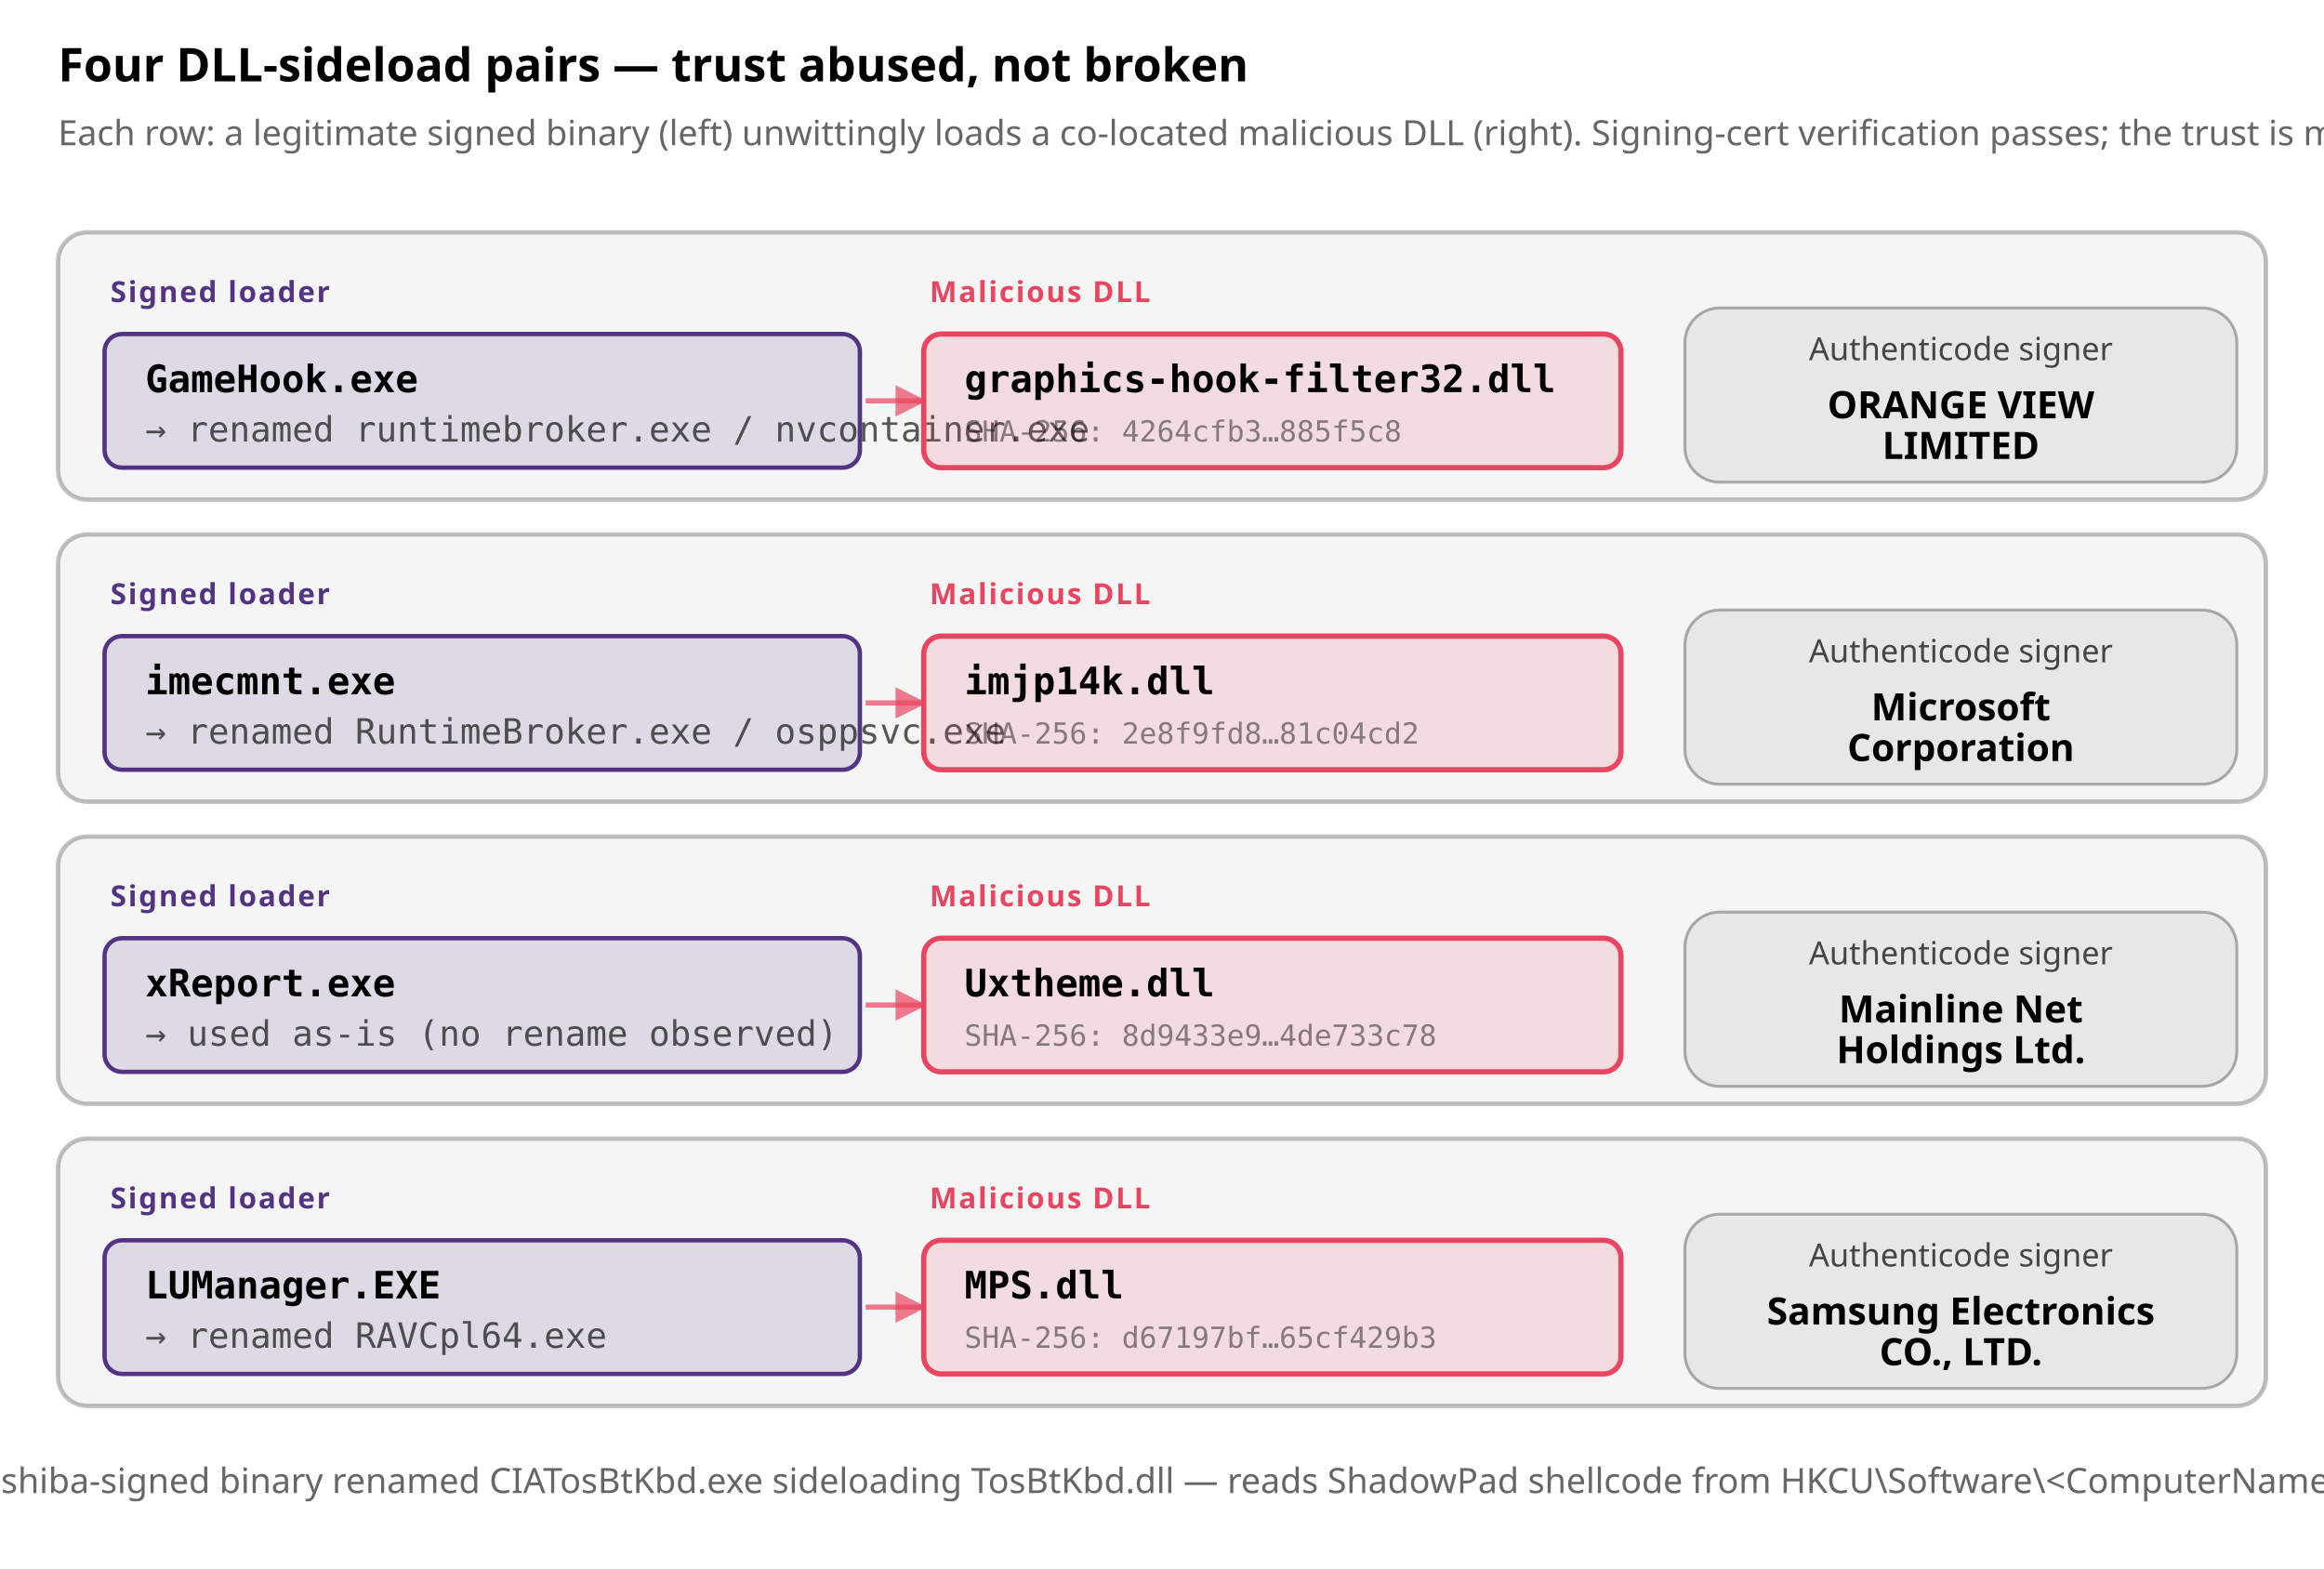
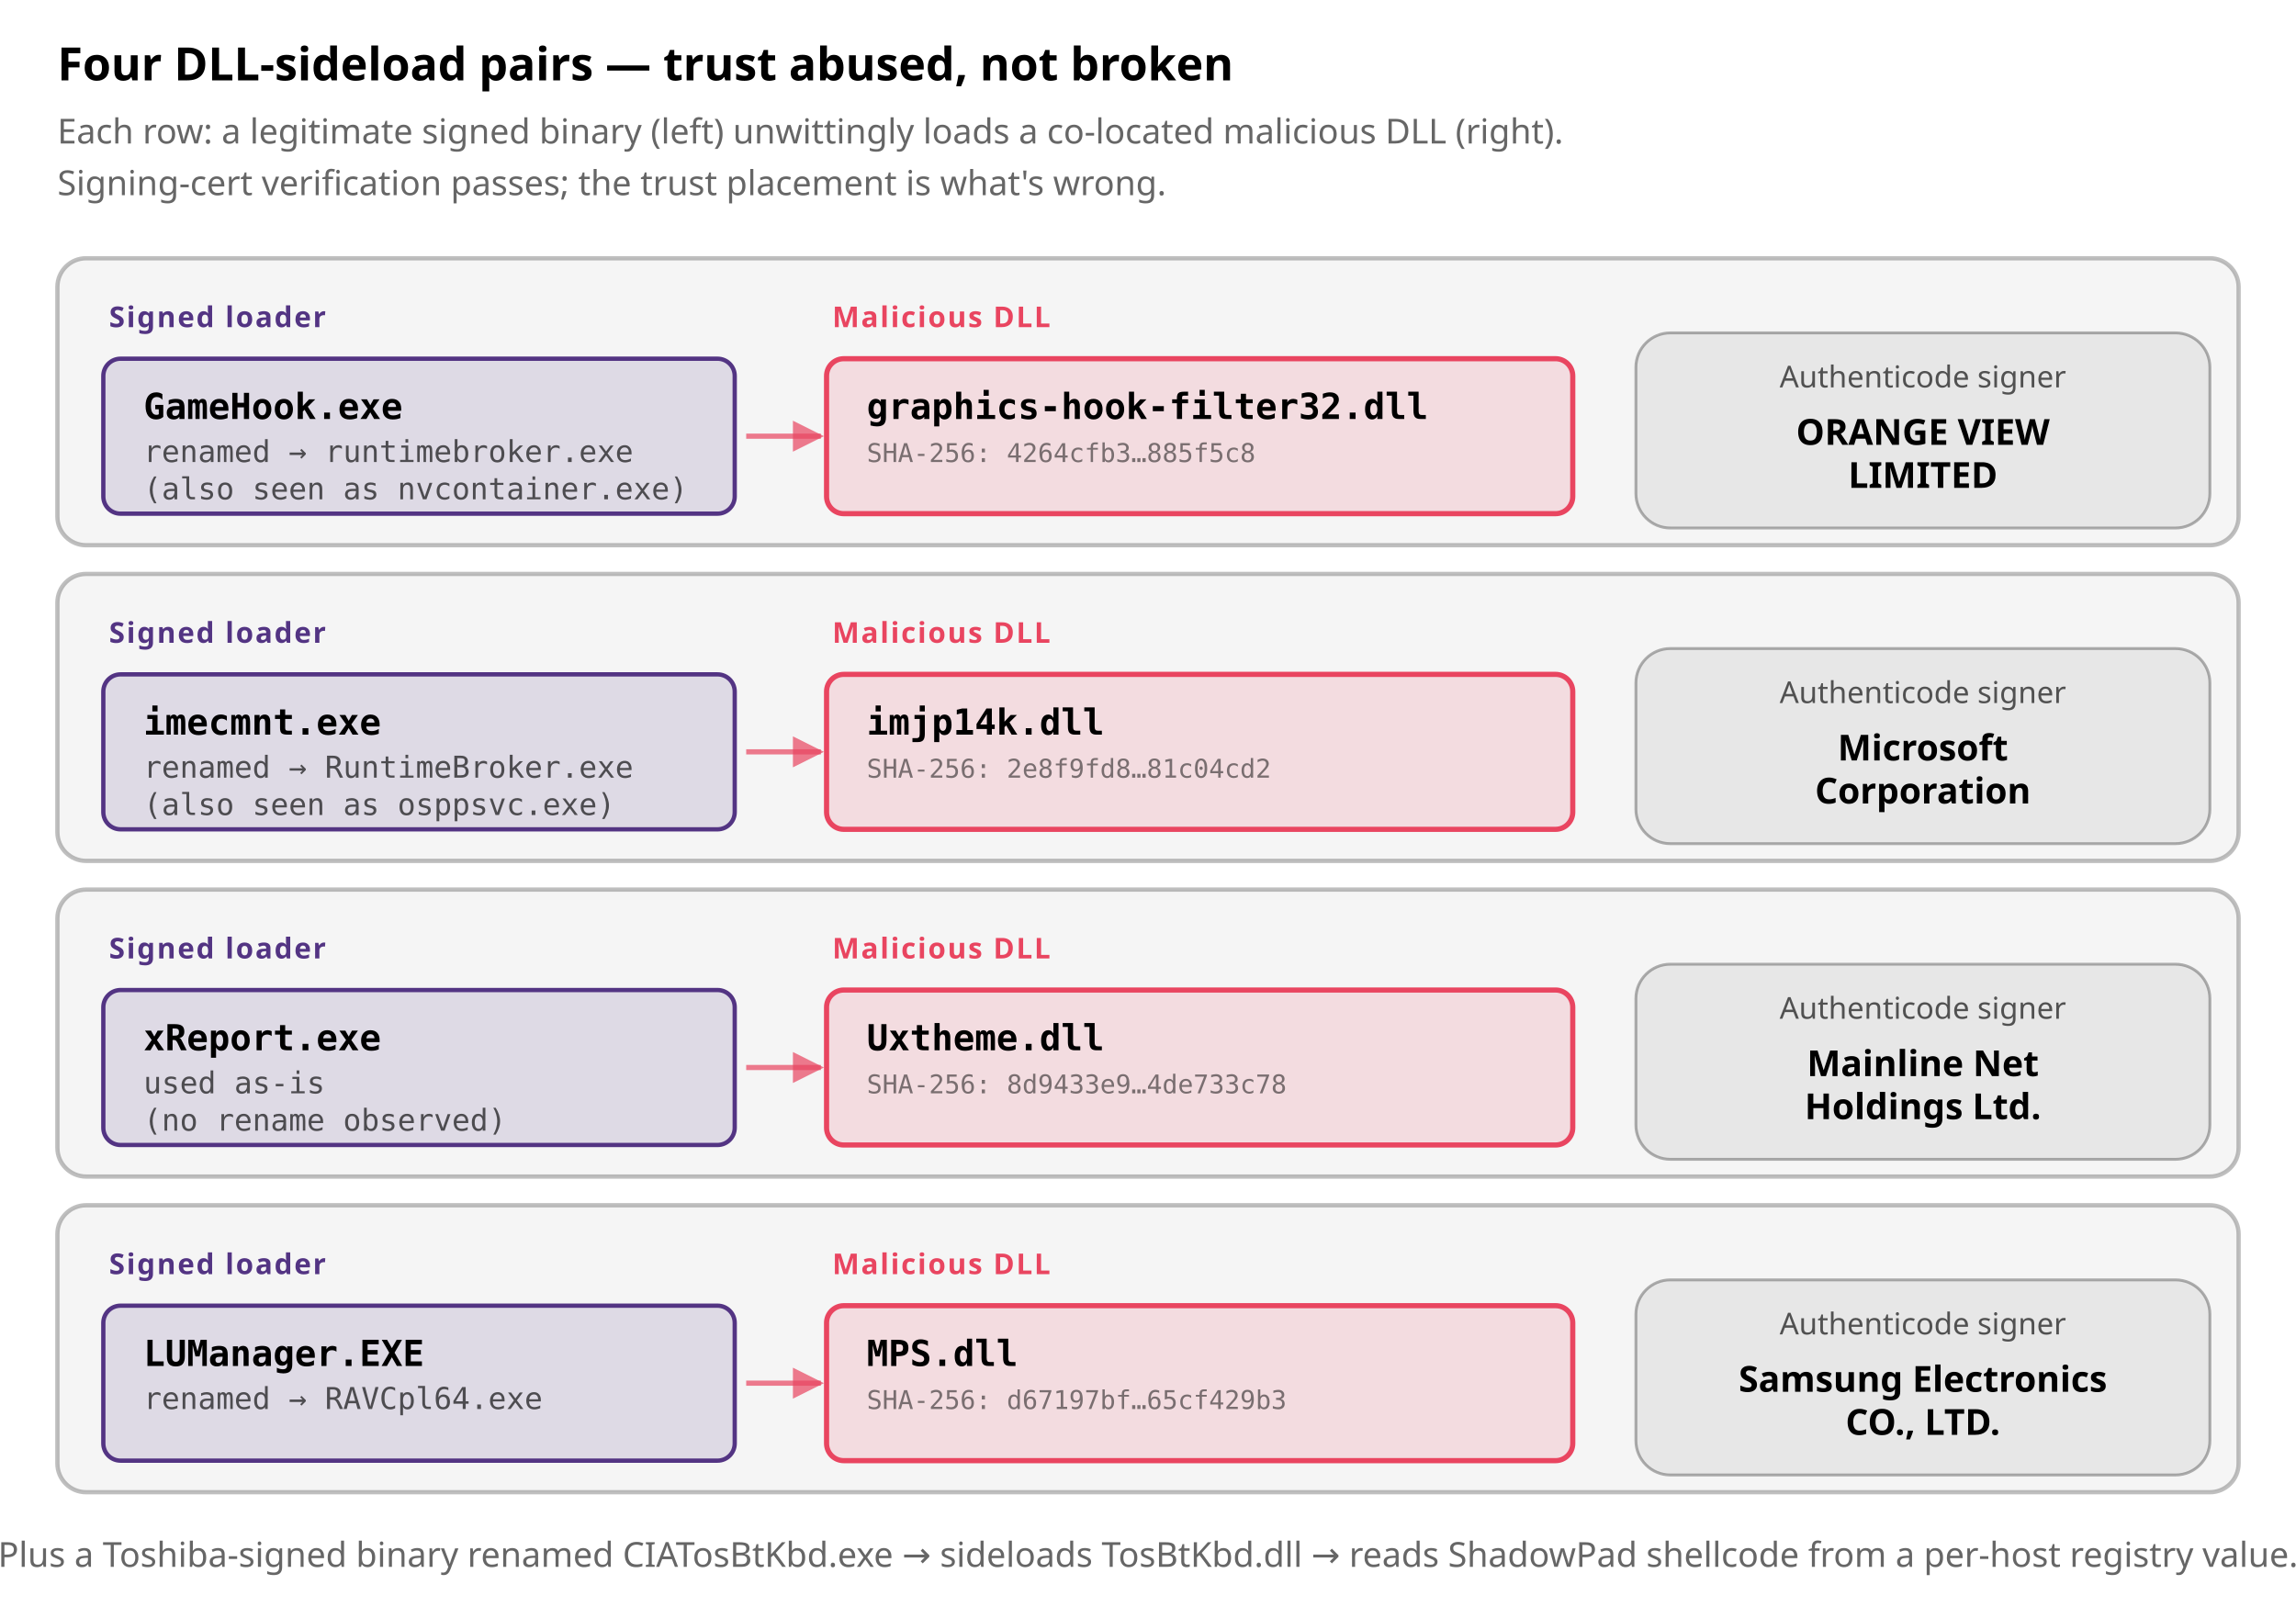
- <svg xmlns="http://www.w3.org/2000/svg" viewBox="0 0 800 540" width="100%" style="max-width: 800px; height: auto;" role="img" aria-label="SHADOW-EARTH-053 DLL sideload pairs — four legitimate signed binaries paired with malicious DLLs they unwittingly load">
+ <svg xmlns="http://www.w3.org/2000/svg" viewBox="0 0 800 560" width="100%" style="max-width: 800px; height: auto;" role="img" aria-label="SHADOW-EARTH-053 DLL sideload pairs — four legitimate signed binaries paired with malicious DLLs they unwittingly load">
  <style>
    .card       { fill: currentColor; fill-opacity: 0.04; stroke: currentColor; stroke-opacity: 0.25; stroke-width: 1.5; rx: 10; }
    .legit-box  { fill: #533483; fill-opacity: 0.14; stroke: #533483; stroke-width: 1.5; rx: 6; }
    .evil-box   { fill: #e94560; fill-opacity: 0.14; stroke: #e94560; stroke-width: 1.8; rx: 6; }
    .signer     { fill: currentColor; fill-opacity: 0.06; stroke: currentColor; stroke-opacity: 0.3; stroke-width: 1; rx: 12; }
    .title      { font: 600 16px ui-sans-serif, system-ui, sans-serif; fill: currentColor; }
    .subtitle   { font: 12px ui-sans-serif, system-ui, sans-serif; fill: currentColor; fill-opacity: 0.6; }
-     .pair-label { font: 600 13px ui-sans-serif, system-ui, sans-serif; fill: currentColor; }
-     .filename   { font: 600 13px ui-monospace, SFMono-Regular, Menlo, monospace; fill: currentColor; }
-     .renamed    { font: 12px ui-monospace, SFMono-Regular, Menlo, monospace; fill: currentColor; fill-opacity: 0.65; }
-     .signer-txt { font: 11px ui-sans-serif, system-ui, sans-serif; fill: currentColor; fill-opacity: 0.7; }
-     .hash       { font: 10px ui-monospace, SFMono-Regular, Menlo, monospace; fill: currentColor; fill-opacity: 0.45; }
+     .pair-label { font: 600 12.5px ui-sans-serif, system-ui, sans-serif; fill: currentColor; }
+     .filename   { font: 600 12.5px ui-monospace, SFMono-Regular, Menlo, monospace; fill: currentColor; }
+     .renamed    { font: 10.5px ui-monospace, SFMono-Regular, Menlo, monospace; fill: currentColor; fill-opacity: 0.65; }
+     .signer-txt { font: 10.5px ui-sans-serif, system-ui, sans-serif; fill: currentColor; fill-opacity: 0.65; }
+     .hash       { font: 9px ui-monospace, SFMono-Regular, Menlo, monospace; fill: currentColor; fill-opacity: 0.5; }
    .arrow      { stroke: #e94560; stroke-opacity: 0.7; stroke-width: 1.8; fill: none; }
    .badge-l    { font: 600 10px ui-sans-serif, system-ui, sans-serif; fill: #533483; text-transform: uppercase; letter-spacing: 0.06em; }
    .badge-e    { font: 600 10px ui-sans-serif, system-ui, sans-serif; fill: #e94560; text-transform: uppercase; letter-spacing: 0.06em; }
  </style>
  <text x="20" y="28" class="title">Four DLL-sideload pairs — trust abused, not broken</text>
-   <text x="20" y="50" class="subtitle">Each row: a legitimate signed binary (left) unwittingly loads a co-located malicious DLL (right). Signing-cert verification passes; the trust is misplaced.</text>
+   <text x="20" y="50" class="subtitle">Each row: a legitimate signed binary (left) unwittingly loads a co-located malicious DLL (right).</text>
+   <text x="20" y="68" class="subtitle">Signing-cert verification passes; the trust placement is what's wrong.</text>
  <defs>
    <marker id="arr-evil" viewBox="0 0 10 10" refX="9" refY="5" markerWidth="6" markerHeight="6" orient="auto">
      <path d="M 0 0 L 10 5 L 0 10 z" fill="#e94560" fill-opacity="0.7" />
    </marker>
  </defs>
-   <rect class="card" x="20" y="80" width="760" height="92" />
-   <text x="38" y="104" class="badge-l">Signed loader</text>
-   <rect class="legit-box" x="36" y="115" width="260" height="46" />
-   <text x="50" y="135" class="filename">GameHook.exe</text>
-   <text x="50" y="152" class="renamed">→ renamed runtimebroker.exe / nvcontainer.exe</text>
-   <text x="320" y="104" class="badge-e">Malicious DLL</text>
-   <rect class="evil-box" x="318" y="115" width="240" height="46" />
-   <text x="332" y="135" class="filename">graphics-hook-filter32.dll</text>
-   <text x="332" y="152" class="hash">SHA-256: 4264cfb3…885f5c8</text>
-   <path class="arrow" d="M 298 138 L 318 138" marker-end="url(#arr-evil)" />
-   <rect class="signer" x="580" y="106" width="190" height="60" />
-   <text x="675" y="124" text-anchor="middle" class="signer-txt">Authenticode signer</text>
-   <text x="675" y="144" text-anchor="middle" class="pair-label">ORANGE VIEW</text>
-   <text x="675" y="158" text-anchor="middle" class="pair-label">LIMITED</text>
-   <rect class="card" x="20" y="184" width="760" height="92" />
-   <text x="38" y="208" class="badge-l">Signed loader</text>
-   <rect class="legit-box" x="36" y="219" width="260" height="46" />
-   <text x="50" y="239" class="filename">imecmnt.exe</text>
-   <text x="50" y="256" class="renamed">→ renamed RuntimeBroker.exe / osppsvc.exe</text>
-   <text x="320" y="208" class="badge-e">Malicious DLL</text>
-   <rect class="evil-box" x="318" y="219" width="240" height="46" />
-   <text x="332" y="239" class="filename">imjp14k.dll</text>
-   <text x="332" y="256" class="hash">SHA-256: 2e8f9fd8…81c04cd2</text>
-   <path class="arrow" d="M 298 242 L 318 242" marker-end="url(#arr-evil)" />
-   <rect class="signer" x="580" y="210" width="190" height="60" />
-   <text x="675" y="228" text-anchor="middle" class="signer-txt">Authenticode signer</text>
-   <text x="675" y="248" text-anchor="middle" class="pair-label">Microsoft</text>
-   <text x="675" y="262" text-anchor="middle" class="pair-label">Corporation</text>
-   <rect class="card" x="20" y="288" width="760" height="92" />
-   <text x="38" y="312" class="badge-l">Signed loader</text>
-   <rect class="legit-box" x="36" y="323" width="260" height="46" />
-   <text x="50" y="343" class="filename">xReport.exe</text>
-   <text x="50" y="360" class="renamed">→ used as-is (no rename observed)</text>
-   <text x="320" y="312" class="badge-e">Malicious DLL</text>
-   <rect class="evil-box" x="318" y="323" width="240" height="46" />
-   <text x="332" y="343" class="filename">Uxtheme.dll</text>
-   <text x="332" y="360" class="hash">SHA-256: 8d9433e9…4de733c78</text>
-   <path class="arrow" d="M 298 346 L 318 346" marker-end="url(#arr-evil)" />
-   <rect class="signer" x="580" y="314" width="190" height="60" />
-   <text x="675" y="332" text-anchor="middle" class="signer-txt">Authenticode signer</text>
-   <text x="675" y="352" text-anchor="middle" class="pair-label">Mainline Net</text>
-   <text x="675" y="366" text-anchor="middle" class="pair-label">Holdings Ltd.</text>
-   <rect class="card" x="20" y="392" width="760" height="92" />
-   <text x="38" y="416" class="badge-l">Signed loader</text>
-   <rect class="legit-box" x="36" y="427" width="260" height="46" />
-   <text x="50" y="447" class="filename">LUManager.EXE</text>
-   <text x="50" y="464" class="renamed">→ renamed RAVCpl64.exe</text>
-   <text x="320" y="416" class="badge-e">Malicious DLL</text>
-   <rect class="evil-box" x="318" y="427" width="240" height="46" />
-   <text x="332" y="447" class="filename">MPS.dll</text>
-   <text x="332" y="464" class="hash">SHA-256: d67197bf…65cf429b3</text>
-   <path class="arrow" d="M 298 450 L 318 450" marker-end="url(#arr-evil)" />
-   <rect class="signer" x="580" y="418" width="190" height="60" />
-   <text x="675" y="436" text-anchor="middle" class="signer-txt">Authenticode signer</text>
-   <text x="675" y="456" text-anchor="middle" class="pair-label">Samsung Electronics</text>
-   <text x="675" y="470" text-anchor="middle" class="pair-label">CO., LTD.</text>
-   <text x="400" y="514" text-anchor="middle" class="subtitle">Plus a Toshiba-signed binary renamed CIATosBtKbd.exe sideloading TosBtKbd.dll — reads ShadowPad shellcode from HKCU\Software\&lt;ComputerName&gt;\scode.</text>
+   <rect class="card" x="20" y="90" width="760" height="100" />
+   <text x="38" y="114" class="badge-l">Signed loader</text>
+   <rect class="legit-box" x="36" y="125" width="220" height="54" />
+   <text x="50" y="146" class="filename">GameHook.exe</text>
+   <text x="50" y="161" class="renamed">renamed → runtimebroker.exe</text>
+   <text x="50" y="174" class="renamed">(also seen as nvcontainer.exe)</text>
+   <text x="290" y="114" class="badge-e">Malicious DLL</text>
+   <rect class="evil-box" x="288" y="125" width="260" height="54" />
+   <text x="302" y="146" class="filename">graphics-hook-filter32.dll</text>
+   <text x="302" y="161" class="hash">SHA-256: 4264cfb3…885f5c8</text>
+   <path class="arrow" d="M 260 152 L 286 152" marker-end="url(#arr-evil)" />
+   <rect class="signer" x="570" y="116" width="200" height="68" />
+   <text x="670" y="135" text-anchor="middle" class="signer-txt">Authenticode signer</text>
+   <text x="670" y="155" text-anchor="middle" class="pair-label">ORANGE VIEW</text>
+   <text x="670" y="170" text-anchor="middle" class="pair-label">LIMITED</text>
+   <rect class="card" x="20" y="200" width="760" height="100" />
+   <text x="38" y="224" class="badge-l">Signed loader</text>
+   <rect class="legit-box" x="36" y="235" width="220" height="54" />
+   <text x="50" y="256" class="filename">imecmnt.exe</text>
+   <text x="50" y="271" class="renamed">renamed → RuntimeBroker.exe</text>
+   <text x="50" y="284" class="renamed">(also seen as osppsvc.exe)</text>
+   <text x="290" y="224" class="badge-e">Malicious DLL</text>
+   <rect class="evil-box" x="288" y="235" width="260" height="54" />
+   <text x="302" y="256" class="filename">imjp14k.dll</text>
+   <text x="302" y="271" class="hash">SHA-256: 2e8f9fd8…81c04cd2</text>
+   <path class="arrow" d="M 260 262 L 286 262" marker-end="url(#arr-evil)" />
+   <rect class="signer" x="570" y="226" width="200" height="68" />
+   <text x="670" y="245" text-anchor="middle" class="signer-txt">Authenticode signer</text>
+   <text x="670" y="265" text-anchor="middle" class="pair-label">Microsoft</text>
+   <text x="670" y="280" text-anchor="middle" class="pair-label">Corporation</text>
+   <rect class="card" x="20" y="310" width="760" height="100" />
+   <text x="38" y="334" class="badge-l">Signed loader</text>
+   <rect class="legit-box" x="36" y="345" width="220" height="54" />
+   <text x="50" y="366" class="filename">xReport.exe</text>
+   <text x="50" y="381" class="renamed">used as-is</text>
+   <text x="50" y="394" class="renamed">(no rename observed)</text>
+   <text x="290" y="334" class="badge-e">Malicious DLL</text>
+   <rect class="evil-box" x="288" y="345" width="260" height="54" />
+   <text x="302" y="366" class="filename">Uxtheme.dll</text>
+   <text x="302" y="381" class="hash">SHA-256: 8d9433e9…4de733c78</text>
+   <path class="arrow" d="M 260 372 L 286 372" marker-end="url(#arr-evil)" />
+   <rect class="signer" x="570" y="336" width="200" height="68" />
+   <text x="670" y="355" text-anchor="middle" class="signer-txt">Authenticode signer</text>
+   <text x="670" y="375" text-anchor="middle" class="pair-label">Mainline Net</text>
+   <text x="670" y="390" text-anchor="middle" class="pair-label">Holdings Ltd.</text>
+   <rect class="card" x="20" y="420" width="760" height="100" />
+   <text x="38" y="444" class="badge-l">Signed loader</text>
+   <rect class="legit-box" x="36" y="455" width="220" height="54" />
+   <text x="50" y="476" class="filename">LUManager.EXE</text>
+   <text x="50" y="491" class="renamed">renamed → RAVCpl64.exe</text>
+   <text x="290" y="444" class="badge-e">Malicious DLL</text>
+   <rect class="evil-box" x="288" y="455" width="260" height="54" />
+   <text x="302" y="476" class="filename">MPS.dll</text>
+   <text x="302" y="491" class="hash">SHA-256: d67197bf…65cf429b3</text>
+   <path class="arrow" d="M 260 482 L 286 482" marker-end="url(#arr-evil)" />
+   <rect class="signer" x="570" y="446" width="200" height="68" />
+   <text x="670" y="465" text-anchor="middle" class="signer-txt">Authenticode signer</text>
+   <text x="670" y="485" text-anchor="middle" class="pair-label">Samsung Electronics</text>
+   <text x="670" y="500" text-anchor="middle" class="pair-label">CO., LTD.</text>
+   <text x="400" y="546" text-anchor="middle" class="subtitle">Plus a Toshiba-signed binary renamed CIATosBtKbd.exe → sideloads TosBtKbd.dll → reads ShadowPad shellcode from a per-host registry value.</text>
</svg>
